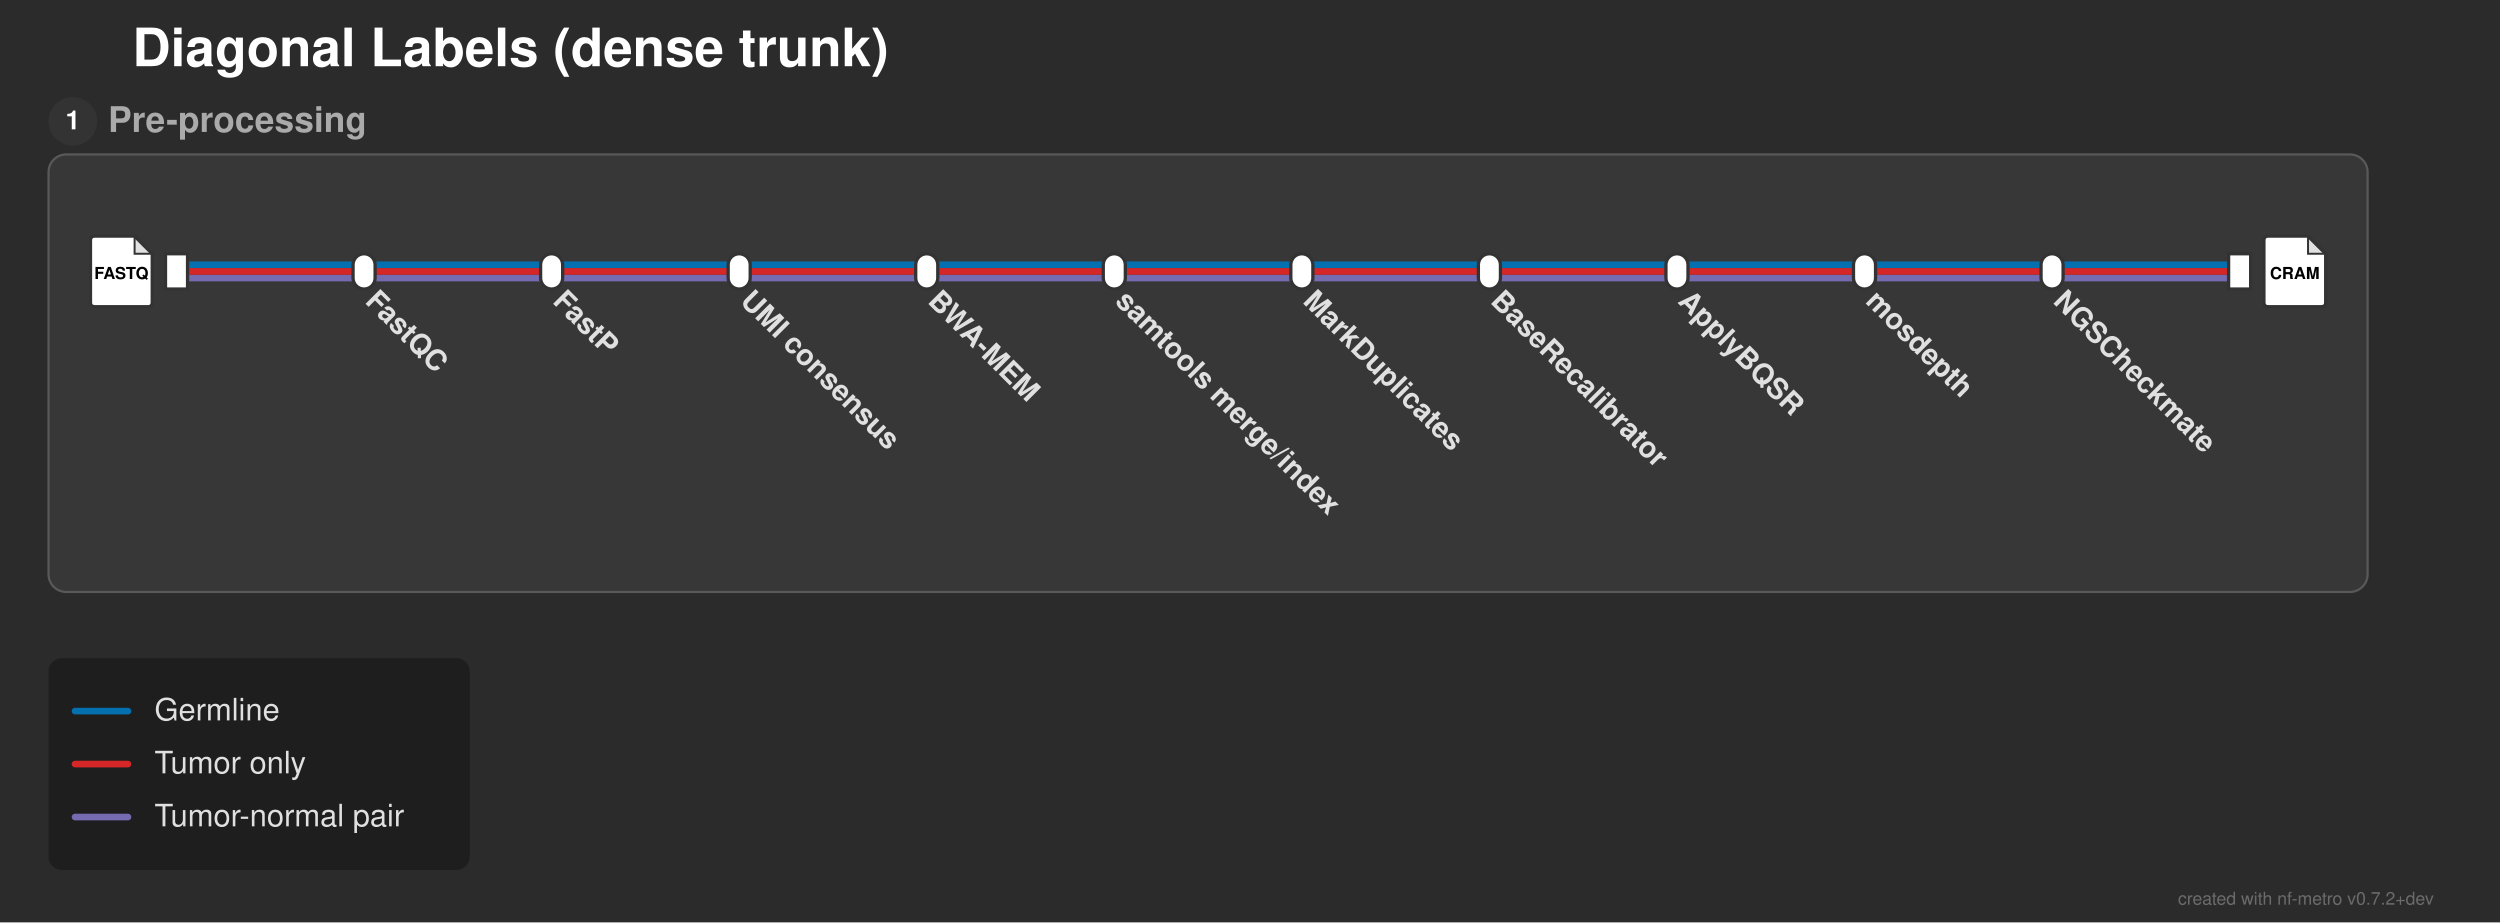
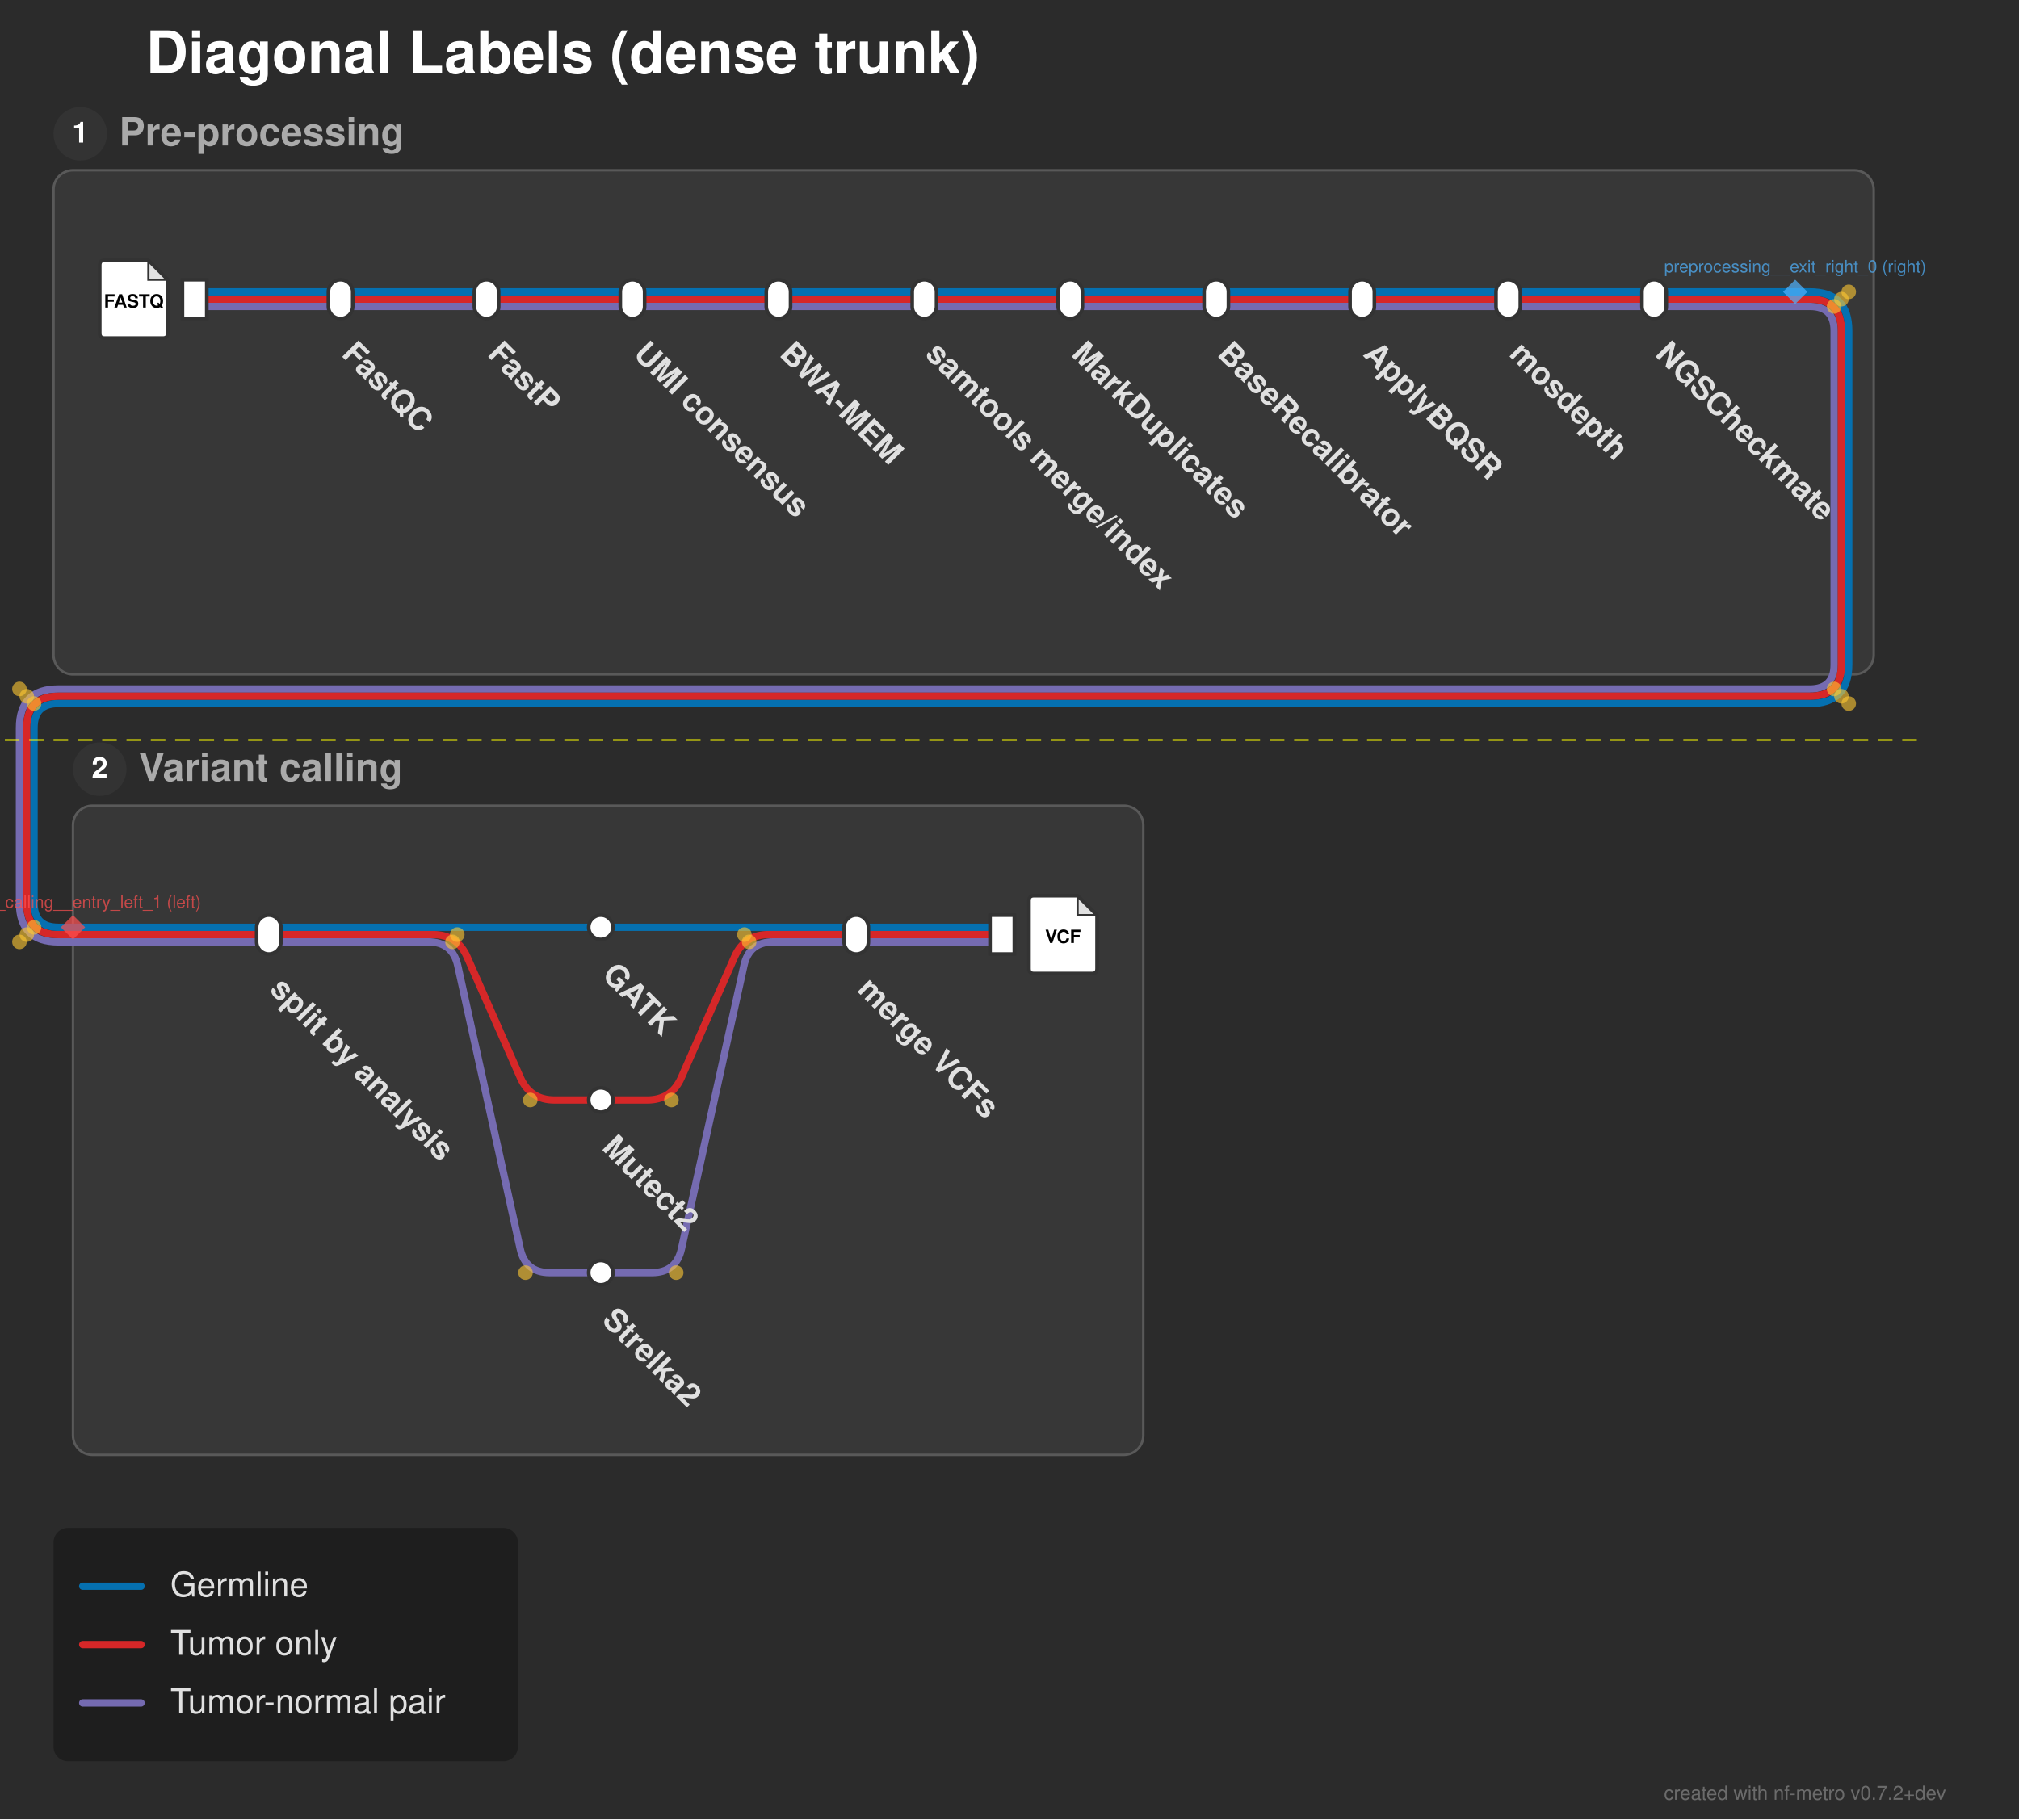
- <svg xmlns="http://www.w3.org/2000/svg" width="1133" height="418" viewBox="0 0 1133 418">
+ <svg xmlns="http://www.w3.org/2000/svg" width="830" height="748" viewBox="0 0 830 748">
  <defs>
</defs>
-   <rect x="0" y="0" width="1133" height="418" fill="#2b2b2b" />
+   <rect x="0" y="0" width="830" height="748" fill="#2b2b2b" />
  <text x="60.0" y="30.0" font-size="24.0" fill="#ffffff" font-family="'Helvetica Neue', Helvetica, Arial, sans-serif" font-weight="bold" class="nf-metro-title">Diagonal Labels (dense trunk)</text>
-   <rect x="22.0" y="70.0" width="1051.0" height="198.279" rx="8" ry="8" fill="#373737" stroke="#595959" stroke-width="1.0" class="nf-metro-section-box" data-section-id="preprocessing" data-section-lines="germline,somatic,tumor_only" />
+   <rect x="22.0" y="70.0" width="748.267" height="207.279" rx="8" ry="8" fill="#373737" stroke="#595959" stroke-width="1.0" class="nf-metro-section-box" data-section-id="preprocessing" data-section-lines="germline,somatic,tumor_only" />
  <circle cx="33.0" cy="55.0" r="11" fill="#333333" class="nf-metro-section-num-circle" data-section-id="preprocessing" />
  <text x="33.0" y="55.0" font-size="12" fill="#ffffff" font-family="'Helvetica Neue', Helvetica, Arial, sans-serif" font-weight="bold" text-anchor="middle" dy="0.3em" data-section-id="preprocessing">1</text>
  <text x="49.0" y="55.0" font-size="16.0" fill="#aaaaaa" font-family="'Helvetica Neue', Helvetica, Arial, sans-serif" font-weight="bold" dy="0.3em" class="nf-metro-section-label" data-section-id="preprocessing">Pre-processing</text>
-   <path d="M80.0,126.0 L165.0,126.0" stroke="#756bb1" stroke-width="3.0" stroke-linecap="round" class="metro-line-somatic" data-line-id="somatic" />
-   <path d="M165.0,126.0 L250.0,126.0" stroke="#756bb1" stroke-width="3.0" stroke-linecap="round" class="metro-line-somatic" data-line-id="somatic" />
-   <path d="M250.0,126.0 L335.0,126.0" stroke="#756bb1" stroke-width="3.0" stroke-linecap="round" class="metro-line-somatic" data-line-id="somatic" />
-   <path d="M335.0,126.0 L420.0,126.0" stroke="#756bb1" stroke-width="3.0" stroke-linecap="round" class="metro-line-somatic" data-line-id="somatic" />
-   <path d="M420.0,126.0 L505.0,126.0" stroke="#756bb1" stroke-width="3.0" stroke-linecap="round" class="metro-line-somatic" data-line-id="somatic" />
-   <path d="M505.0,126.0 L590.0,126.0" stroke="#756bb1" stroke-width="3.0" stroke-linecap="round" class="metro-line-somatic" data-line-id="somatic" />
-   <path d="M590.0,126.0 L675.0,126.0" stroke="#756bb1" stroke-width="3.0" stroke-linecap="round" class="metro-line-somatic" data-line-id="somatic" />
-   <path d="M675.0,126.0 L760.0,126.0" stroke="#756bb1" stroke-width="3.0" stroke-linecap="round" class="metro-line-somatic" data-line-id="somatic" />
-   <path d="M760.0,126.0 L845.0,126.0" stroke="#756bb1" stroke-width="3.0" stroke-linecap="round" class="metro-line-somatic" data-line-id="somatic" />
-   <path d="M845.0,126.0 L930.0,126.0" stroke="#756bb1" stroke-width="3.0" stroke-linecap="round" class="metro-line-somatic" data-line-id="somatic" />
-   <path d="M930.0,126.0 L1015.0,126.0" stroke="#756bb1" stroke-width="3.0" stroke-linecap="round" class="metro-line-somatic" data-line-id="somatic" />
-   <path d="M80.0,123.0 L165.0,123.0" stroke="#d62728" stroke-width="3.0" stroke-linecap="round" class="metro-line-tumor_only" data-line-id="tumor_only" />
-   <path d="M165.0,123.0 L250.0,123.0" stroke="#d62728" stroke-width="3.0" stroke-linecap="round" class="metro-line-tumor_only" data-line-id="tumor_only" />
-   <path d="M250.0,123.0 L335.0,123.0" stroke="#d62728" stroke-width="3.0" stroke-linecap="round" class="metro-line-tumor_only" data-line-id="tumor_only" />
-   <path d="M335.0,123.0 L420.0,123.0" stroke="#d62728" stroke-width="3.0" stroke-linecap="round" class="metro-line-tumor_only" data-line-id="tumor_only" />
-   <path d="M420.0,123.0 L505.0,123.0" stroke="#d62728" stroke-width="3.0" stroke-linecap="round" class="metro-line-tumor_only" data-line-id="tumor_only" />
-   <path d="M505.0,123.0 L590.0,123.0" stroke="#d62728" stroke-width="3.0" stroke-linecap="round" class="metro-line-tumor_only" data-line-id="tumor_only" />
-   <path d="M590.0,123.0 L675.0,123.0" stroke="#d62728" stroke-width="3.0" stroke-linecap="round" class="metro-line-tumor_only" data-line-id="tumor_only" />
-   <path d="M675.0,123.0 L760.0,123.0" stroke="#d62728" stroke-width="3.0" stroke-linecap="round" class="metro-line-tumor_only" data-line-id="tumor_only" />
-   <path d="M760.0,123.0 L845.0,123.0" stroke="#d62728" stroke-width="3.0" stroke-linecap="round" class="metro-line-tumor_only" data-line-id="tumor_only" />
-   <path d="M845.0,123.0 L930.0,123.0" stroke="#d62728" stroke-width="3.0" stroke-linecap="round" class="metro-line-tumor_only" data-line-id="tumor_only" />
-   <path d="M930.0,123.0 L1015.0,123.0" stroke="#d62728" stroke-width="3.0" stroke-linecap="round" class="metro-line-tumor_only" data-line-id="tumor_only" />
-   <path d="M80.0,120.0 L165.0,120.0" stroke="#0570b0" stroke-width="3.0" stroke-linecap="round" class="metro-line-germline" data-line-id="germline" />
-   <path d="M165.0,120.0 L250.0,120.0" stroke="#0570b0" stroke-width="3.0" stroke-linecap="round" class="metro-line-germline" data-line-id="germline" />
-   <path d="M250.0,120.0 L335.0,120.0" stroke="#0570b0" stroke-width="3.0" stroke-linecap="round" class="metro-line-germline" data-line-id="germline" />
-   <path d="M335.0,120.0 L420.0,120.0" stroke="#0570b0" stroke-width="3.0" stroke-linecap="round" class="metro-line-germline" data-line-id="germline" />
-   <path d="M420.0,120.0 L505.0,120.0" stroke="#0570b0" stroke-width="3.0" stroke-linecap="round" class="metro-line-germline" data-line-id="germline" />
-   <path d="M505.0,120.0 L590.0,120.0" stroke="#0570b0" stroke-width="3.0" stroke-linecap="round" class="metro-line-germline" data-line-id="germline" />
-   <path d="M590.0,120.0 L675.0,120.0" stroke="#0570b0" stroke-width="3.0" stroke-linecap="round" class="metro-line-germline" data-line-id="germline" />
-   <path d="M675.0,120.0 L760.0,120.0" stroke="#0570b0" stroke-width="3.0" stroke-linecap="round" class="metro-line-germline" data-line-id="germline" />
-   <path d="M760.0,120.0 L845.0,120.0" stroke="#0570b0" stroke-width="3.0" stroke-linecap="round" class="metro-line-germline" data-line-id="germline" />
-   <path d="M845.0,120.0 L930.0,120.0" stroke="#0570b0" stroke-width="3.0" stroke-linecap="round" class="metro-line-germline" data-line-id="germline" />
-   <path d="M930.0,120.0 L1015.0,120.0" stroke="#0570b0" stroke-width="3.0" stroke-linecap="round" class="metro-line-germline" data-line-id="germline" />
+   <rect x="30.0" y="331.279" width="440.0" height="266.911" rx="8" ry="8" fill="#373737" stroke="#595959" stroke-width="1.0" class="nf-metro-section-box" data-section-id="variant_calling" data-section-lines="germline,somatic,tumor_only" />
+   <circle cx="41.0" cy="316.279" r="11" fill="#333333" class="nf-metro-section-num-circle" data-section-id="variant_calling" />
+   <text x="41.0" y="316.279" font-size="12" fill="#ffffff" font-family="'Helvetica Neue', Helvetica, Arial, sans-serif" font-weight="bold" text-anchor="middle" dy="0.3em" data-section-id="variant_calling">2</text>
+   <text x="57.0" y="316.279" font-size="16.0" fill="#aaaaaa" font-family="'Helvetica Neue', Helvetica, Arial, sans-serif" font-weight="bold" dy="0.3em" class="nf-metro-section-label" data-section-id="variant_calling">Variant calling</text>
+   <path d="M80.0,126.0 L140.0,126.0" stroke="#756bb1" stroke-width="3.0" stroke-linecap="round" class="metro-line-somatic" data-line-id="somatic" />
+   <path d="M140.0,126.0 L200.0,126.0" stroke="#756bb1" stroke-width="3.0" stroke-linecap="round" class="metro-line-somatic" data-line-id="somatic" />
+   <path d="M200.0,126.0 L260.0,126.0" stroke="#756bb1" stroke-width="3.0" stroke-linecap="round" class="metro-line-somatic" data-line-id="somatic" />
+   <path d="M260.0,126.0 L320.0,126.0" stroke="#756bb1" stroke-width="3.0" stroke-linecap="round" class="metro-line-somatic" data-line-id="somatic" />
+   <path d="M320.0,126.0 L380.0,126.0" stroke="#756bb1" stroke-width="3.0" stroke-linecap="round" class="metro-line-somatic" data-line-id="somatic" />
+   <path d="M380.0,126.0 L440.0,126.0" stroke="#756bb1" stroke-width="3.0" stroke-linecap="round" class="metro-line-somatic" data-line-id="somatic" />
+   <path d="M440.0,126.0 L500.0,126.0" stroke="#756bb1" stroke-width="3.0" stroke-linecap="round" class="metro-line-somatic" data-line-id="somatic" />
+   <path d="M500.0,126.0 L560.0,126.0" stroke="#756bb1" stroke-width="3.0" stroke-linecap="round" class="metro-line-somatic" data-line-id="somatic" />
+   <path d="M560.0,126.0 L620.0,126.0" stroke="#756bb1" stroke-width="3.0" stroke-linecap="round" class="metro-line-somatic" data-line-id="somatic" />
+   <path d="M620.0,126.0 L680.0,126.0" stroke="#756bb1" stroke-width="3.0" stroke-linecap="round" class="metro-line-somatic" data-line-id="somatic" />
+   <path d="M110.5,387.279 L176.022,387.279 Q186.022,387.279,188.176,397.044 L213.868,513.514 Q216.022,523.279,226.022,523.279 L247.0,523.279" stroke="#756bb1" stroke-width="3.0" fill="none" stroke-linecap="round" stroke-linejoin="round" class="metro-line-somatic" data-line-id="somatic" />
+   <path d="M247.0,523.279 L267.978,523.279 Q277.978,523.279,280.132,513.514 L305.824,397.044 Q307.978,387.279,317.978,387.279 L352.0,387.279" stroke="#756bb1" stroke-width="3.0" fill="none" stroke-linecap="round" stroke-linejoin="round" class="metro-line-somatic" data-line-id="somatic" />
+   <path d="M352.0,387.279 L412.0,387.279" stroke="#756bb1" stroke-width="3.0" stroke-linecap="round" class="metro-line-somatic" data-line-id="somatic" />
+   <path d="M680.0,126.0 L738.0,126.0" stroke="#756bb1" stroke-width="3.0" stroke-linecap="round" class="metro-line-somatic" data-line-id="somatic" />
+   <path d="M30.0,387.279 L110.5,387.279" stroke="#756bb1" stroke-width="3.0" stroke-linecap="round" class="metro-line-somatic" data-line-id="somatic" />
+   <path d="M738.0,126.0 L744.0,126.0 Q754.0,126.0,754.0,136.0 L754.0,273.279 Q754.0,283.279,744.0,283.279 L24.0,283.279 Q8.0,283.279,8.0,299.279 L8.0,371.279 Q8.0,387.279,24.0,387.279 L30.0,387.279" stroke="#756bb1" stroke-width="3.0" fill="none" stroke-linecap="round" stroke-linejoin="round" class="metro-line-somatic" data-line-id="somatic" />
+   <path d="M80.0,123.0 L140.0,123.0" stroke="#d62728" stroke-width="3.0" stroke-linecap="round" class="metro-line-tumor_only" data-line-id="tumor_only" />
+   <path d="M140.0,123.0 L200.0,123.0" stroke="#d62728" stroke-width="3.0" stroke-linecap="round" class="metro-line-tumor_only" data-line-id="tumor_only" />
+   <path d="M200.0,123.0 L260.0,123.0" stroke="#d62728" stroke-width="3.0" stroke-linecap="round" class="metro-line-tumor_only" data-line-id="tumor_only" />
+   <path d="M260.0,123.0 L320.0,123.0" stroke="#d62728" stroke-width="3.0" stroke-linecap="round" class="metro-line-tumor_only" data-line-id="tumor_only" />
+   <path d="M320.0,123.0 L380.0,123.0" stroke="#d62728" stroke-width="3.0" stroke-linecap="round" class="metro-line-tumor_only" data-line-id="tumor_only" />
+   <path d="M380.0,123.0 L440.0,123.0" stroke="#d62728" stroke-width="3.0" stroke-linecap="round" class="metro-line-tumor_only" data-line-id="tumor_only" />
+   <path d="M440.0,123.0 L500.0,123.0" stroke="#d62728" stroke-width="3.0" stroke-linecap="round" class="metro-line-tumor_only" data-line-id="tumor_only" />
+   <path d="M500.0,123.0 L560.0,123.0" stroke="#d62728" stroke-width="3.0" stroke-linecap="round" class="metro-line-tumor_only" data-line-id="tumor_only" />
+   <path d="M560.0,123.0 L620.0,123.0" stroke="#d62728" stroke-width="3.0" stroke-linecap="round" class="metro-line-tumor_only" data-line-id="tumor_only" />
+   <path d="M620.0,123.0 L680.0,123.0" stroke="#d62728" stroke-width="3.0" stroke-linecap="round" class="metro-line-tumor_only" data-line-id="tumor_only" />
+   <path d="M110.5,384.279 L177.978,384.279 Q187.978,384.279,192.014,393.428 L213.941,443.13 Q217.978,452.279,227.978,452.279 L247.0,452.279" stroke="#d62728" stroke-width="3.0" fill="none" stroke-linecap="round" stroke-linejoin="round" class="metro-line-tumor_only" data-line-id="tumor_only" />
+   <path d="M247.0,452.279 L266.022,452.279 Q276.022,452.279,280.059,443.13 L301.986,393.428 Q306.022,384.279,316.022,384.279 L352.0,384.279" stroke="#d62728" stroke-width="3.0" fill="none" stroke-linecap="round" stroke-linejoin="round" class="metro-line-tumor_only" data-line-id="tumor_only" />
+   <path d="M352.0,384.279 L412.0,384.279" stroke="#d62728" stroke-width="3.0" stroke-linecap="round" class="metro-line-tumor_only" data-line-id="tumor_only" />
+   <path d="M680.0,123.0 L738.0,123.0" stroke="#d62728" stroke-width="3.0" stroke-linecap="round" class="metro-line-tumor_only" data-line-id="tumor_only" />
+   <path d="M30.0,384.279 L110.5,384.279" stroke="#d62728" stroke-width="3.0" stroke-linecap="round" class="metro-line-tumor_only" data-line-id="tumor_only" />
+   <path d="M738.0,123.0 L744.0,123.0 Q757.0,123.0,757.0,136.0 L757.0,273.279 Q757.0,286.279,744.0,286.279 L24.0,286.279 Q11.0,286.279,11.0,299.279 L11.0,371.279 Q11.0,384.279,24.0,384.279 L30.0,384.279" stroke="#d62728" stroke-width="3.0" fill="none" stroke-linecap="round" stroke-linejoin="round" class="metro-line-tumor_only" data-line-id="tumor_only" />
+   <path d="M80.0,120.0 L140.0,120.0" stroke="#0570b0" stroke-width="3.0" stroke-linecap="round" class="metro-line-germline" data-line-id="germline" />
+   <path d="M140.0,120.0 L200.0,120.0" stroke="#0570b0" stroke-width="3.0" stroke-linecap="round" class="metro-line-germline" data-line-id="germline" />
+   <path d="M200.0,120.0 L260.0,120.0" stroke="#0570b0" stroke-width="3.0" stroke-linecap="round" class="metro-line-germline" data-line-id="germline" />
+   <path d="M260.0,120.0 L320.0,120.0" stroke="#0570b0" stroke-width="3.0" stroke-linecap="round" class="metro-line-germline" data-line-id="germline" />
+   <path d="M320.0,120.0 L380.0,120.0" stroke="#0570b0" stroke-width="3.0" stroke-linecap="round" class="metro-line-germline" data-line-id="germline" />
+   <path d="M380.0,120.0 L440.0,120.0" stroke="#0570b0" stroke-width="3.0" stroke-linecap="round" class="metro-line-germline" data-line-id="germline" />
+   <path d="M440.0,120.0 L500.0,120.0" stroke="#0570b0" stroke-width="3.0" stroke-linecap="round" class="metro-line-germline" data-line-id="germline" />
+   <path d="M500.0,120.0 L560.0,120.0" stroke="#0570b0" stroke-width="3.0" stroke-linecap="round" class="metro-line-germline" data-line-id="germline" />
+   <path d="M560.0,120.0 L620.0,120.0" stroke="#0570b0" stroke-width="3.0" stroke-linecap="round" class="metro-line-germline" data-line-id="germline" />
+   <path d="M620.0,120.0 L680.0,120.0" stroke="#0570b0" stroke-width="3.0" stroke-linecap="round" class="metro-line-germline" data-line-id="germline" />
+   <path d="M110.5,381.279 L247.0,381.279" stroke="#0570b0" stroke-width="3.0" stroke-linecap="round" class="metro-line-germline" data-line-id="germline" />
+   <path d="M247.0,381.279 L352.0,381.279" stroke="#0570b0" stroke-width="3.0" stroke-linecap="round" class="metro-line-germline" data-line-id="germline" />
+   <path d="M352.0,381.279 L412.0,381.279" stroke="#0570b0" stroke-width="3.0" stroke-linecap="round" class="metro-line-germline" data-line-id="germline" />
+   <path d="M680.0,120.0 L738.0,120.0" stroke="#0570b0" stroke-width="3.0" stroke-linecap="round" class="metro-line-germline" data-line-id="germline" />
+   <path d="M30.0,381.279 L110.5,381.279" stroke="#0570b0" stroke-width="3.0" stroke-linecap="round" class="metro-line-germline" data-line-id="germline" />
+   <path d="M738.0,120.0 L744.0,120.0 Q760.0,120.0,760.0,136.0 L760.0,273.279 Q760.0,289.279,744.0,289.279 L24.0,289.279 Q14.0,289.279,14.0,299.279 L14.0,371.279 Q14.0,381.279,24.0,381.279 L30.0,381.279" stroke="#0570b0" stroke-width="3.0" fill="none" stroke-linecap="round" stroke-linejoin="round" class="metro-line-germline" data-line-id="germline" />
  <rect x="75.0" y="115.0" width="10.0" height="16.0" fill="#ffffff" stroke="#333333" stroke-width="1.5" class="nf-metro-station" data-station-id="fastq_in" data-station-lines="germline,somatic,tumor_only" data-station-label="fastq_in" data-section-id="preprocessing" data-section-name="Pre-processing" />
  <g data-station-id="fastq_in">
    <path d="M43.0,107.0 L61.0,107.0 L69.0,115.0 L69.0,137.0 Q69.0,139.0,67.0,139.0 L43.0,139.0 Q41.0,139.0,41.0,137.0 L41.0,109.0 Q41.0,107.0,43.0,107.0 Z" fill="#ffffff" stroke="#333333" stroke-width="1.5" stroke-linejoin="round" />
    <path d="M61.0,107.0 L61.0,115.0 L69.0,115.0 Z" fill="#333333" opacity="0.15" stroke="none" />
    <path d="M61.0,107.0 L61.0,115.0 L69.0,115.0" fill="none" stroke="#333333" stroke-width="0.9" />
    <text x="55.0" y="124.2" font-size="7.5" fill="#000000" font-family="'Helvetica Neue', Helvetica, Arial, sans-serif" font-weight="bold" text-anchor="middle" dy="0.3em">FASTQ</text>
  </g>
-   <rect x="160.0" y="115.0" width="10.0" height="16.0" rx="5.0" ry="5.0" fill="#ffffff" stroke="#333333" stroke-width="1.5" class="nf-metro-station" data-station-id="fastqc" data-station-lines="germline,somatic,tumor_only" data-station-label="FastQC" data-section-id="preprocessing" data-section-name="Pre-processing" />
-   <rect x="245.0" y="115.0" width="10.0" height="16.0" rx="5.0" ry="5.0" fill="#ffffff" stroke="#333333" stroke-width="1.5" class="nf-metro-station" data-station-id="fastp" data-station-lines="germline,somatic,tumor_only" data-station-label="FastP" data-section-id="preprocessing" data-section-name="Pre-processing" />
-   <rect x="330.0" y="115.0" width="10.0" height="16.0" rx="5.0" ry="5.0" fill="#ffffff" stroke="#333333" stroke-width="1.5" class="nf-metro-station" data-station-id="umi" data-station-lines="germline,somatic,tumor_only" data-station-label="UMI consensus" data-section-id="preprocessing" data-section-name="Pre-processing" />
-   <rect x="415.0" y="115.0" width="10.0" height="16.0" rx="5.0" ry="5.0" fill="#ffffff" stroke="#333333" stroke-width="1.5" class="nf-metro-station" data-station-id="bwa" data-station-lines="germline,somatic,tumor_only" data-station-label="BWA-MEM" data-section-id="preprocessing" data-section-name="Pre-processing" />
-   <rect x="500.0" y="115.0" width="10.0" height="16.0" rx="5.0" ry="5.0" fill="#ffffff" stroke="#333333" stroke-width="1.5" class="nf-metro-station" data-station-id="merge_index" data-station-lines="germline,somatic,tumor_only" data-station-label="samtools merge/index" data-section-id="preprocessing" data-section-name="Pre-processing" />
-   <rect x="585.0" y="115.0" width="10.0" height="16.0" rx="5.0" ry="5.0" fill="#ffffff" stroke="#333333" stroke-width="1.5" class="nf-metro-station" data-station-id="markdup" data-station-lines="germline,somatic,tumor_only" data-station-label="MarkDuplicates" data-section-id="preprocessing" data-section-name="Pre-processing" />
-   <rect x="670.0" y="115.0" width="10.0" height="16.0" rx="5.0" ry="5.0" fill="#ffffff" stroke="#333333" stroke-width="1.5" class="nf-metro-station" data-station-id="bqsr" data-station-lines="germline,somatic,tumor_only" data-station-label="BaseRecalibrator" data-section-id="preprocessing" data-section-name="Pre-processing" />
-   <rect x="755.0" y="115.0" width="10.0" height="16.0" rx="5.0" ry="5.0" fill="#ffffff" stroke="#333333" stroke-width="1.5" class="nf-metro-station" data-station-id="applybqsr" data-station-lines="germline,somatic,tumor_only" data-station-label="ApplyBQSR" data-section-id="preprocessing" data-section-name="Pre-processing" />
-   <rect x="840.0" y="115.0" width="10.0" height="16.0" rx="5.0" ry="5.0" fill="#ffffff" stroke="#333333" stroke-width="1.5" class="nf-metro-station" data-station-id="mosdepth" data-station-lines="germline,somatic,tumor_only" data-station-label="mosdepth" data-section-id="preprocessing" data-section-name="Pre-processing" />
-   <rect x="925.0" y="115.0" width="10.0" height="16.0" rx="5.0" ry="5.0" fill="#ffffff" stroke="#333333" stroke-width="1.5" class="nf-metro-station" data-station-id="ngscheckmate" data-station-lines="germline,somatic,tumor_only" data-station-label="NGSCheckmate" data-section-id="preprocessing" data-section-name="Pre-processing" />
-   <rect x="1010.0" y="115.0" width="10.0" height="16.0" fill="#ffffff" stroke="#333333" stroke-width="1.5" class="nf-metro-station" data-station-id="cram_out" data-station-lines="germline,somatic,tumor_only" data-station-label="cram_out" data-section-id="preprocessing" data-section-name="Pre-processing" />
-   <g data-station-id="cram_out">
-     <path d="M1028.0,107.0 L1046.0,107.0 L1054.0,115.0 L1054.0,137.0 Q1054.0,139.0,1052.0,139.0 L1028.0,139.0 Q1026.0,139.0,1026.0,137.0 L1026.0,109.0 Q1026.0,107.0,1028.0,107.0 Z" fill="#ffffff" stroke="#333333" stroke-width="1.5" stroke-linejoin="round" />
-     <path d="M1046.0,107.0 L1046.0,115.0 L1054.0,115.0 Z" fill="#333333" opacity="0.15" stroke="none" />
-     <path d="M1046.0,107.0 L1046.0,115.0 L1054.0,115.0" fill="none" stroke="#333333" stroke-width="0.9" />
-     <text x="1040.0" y="124.2" font-size="7.5" fill="#000000" font-family="'Helvetica Neue', Helvetica, Arial, sans-serif" font-weight="bold" text-anchor="middle" dy="0.3em">CRAM</text>
+   <rect x="135.0" y="115.0" width="10.0" height="16.0" rx="5.0" ry="5.0" fill="#ffffff" stroke="#333333" stroke-width="1.5" class="nf-metro-station" data-station-id="fastqc" data-station-lines="germline,somatic,tumor_only" data-station-label="FastQC" data-section-id="preprocessing" data-section-name="Pre-processing" />
+   <rect x="195.0" y="115.0" width="10.0" height="16.0" rx="5.0" ry="5.0" fill="#ffffff" stroke="#333333" stroke-width="1.5" class="nf-metro-station" data-station-id="fastp" data-station-lines="germline,somatic,tumor_only" data-station-label="FastP" data-section-id="preprocessing" data-section-name="Pre-processing" />
+   <rect x="255.0" y="115.0" width="10.0" height="16.0" rx="5.0" ry="5.0" fill="#ffffff" stroke="#333333" stroke-width="1.5" class="nf-metro-station" data-station-id="umi" data-station-lines="germline,somatic,tumor_only" data-station-label="UMI consensus" data-section-id="preprocessing" data-section-name="Pre-processing" />
+   <rect x="315.0" y="115.0" width="10.0" height="16.0" rx="5.0" ry="5.0" fill="#ffffff" stroke="#333333" stroke-width="1.5" class="nf-metro-station" data-station-id="bwa" data-station-lines="germline,somatic,tumor_only" data-station-label="BWA-MEM" data-section-id="preprocessing" data-section-name="Pre-processing" />
+   <rect x="375.0" y="115.0" width="10.0" height="16.0" rx="5.0" ry="5.0" fill="#ffffff" stroke="#333333" stroke-width="1.5" class="nf-metro-station" data-station-id="merge_index" data-station-lines="germline,somatic,tumor_only" data-station-label="samtools merge/index" data-section-id="preprocessing" data-section-name="Pre-processing" />
+   <rect x="435.0" y="115.0" width="10.0" height="16.0" rx="5.0" ry="5.0" fill="#ffffff" stroke="#333333" stroke-width="1.5" class="nf-metro-station" data-station-id="markdup" data-station-lines="germline,somatic,tumor_only" data-station-label="MarkDuplicates" data-section-id="preprocessing" data-section-name="Pre-processing" />
+   <rect x="495.0" y="115.0" width="10.0" height="16.0" rx="5.0" ry="5.0" fill="#ffffff" stroke="#333333" stroke-width="1.5" class="nf-metro-station" data-station-id="bqsr" data-station-lines="germline,somatic,tumor_only" data-station-label="BaseRecalibrator" data-section-id="preprocessing" data-section-name="Pre-processing" />
+   <rect x="555.0" y="115.0" width="10.0" height="16.0" rx="5.0" ry="5.0" fill="#ffffff" stroke="#333333" stroke-width="1.5" class="nf-metro-station" data-station-id="applybqsr" data-station-lines="germline,somatic,tumor_only" data-station-label="ApplyBQSR" data-section-id="preprocessing" data-section-name="Pre-processing" />
+   <rect x="615.0" y="115.0" width="10.0" height="16.0" rx="5.0" ry="5.0" fill="#ffffff" stroke="#333333" stroke-width="1.5" class="nf-metro-station" data-station-id="mosdepth" data-station-lines="germline,somatic,tumor_only" data-station-label="mosdepth" data-section-id="preprocessing" data-section-name="Pre-processing" />
+   <rect x="675.0" y="115.0" width="10.0" height="16.0" rx="5.0" ry="5.0" fill="#ffffff" stroke="#333333" stroke-width="1.5" class="nf-metro-station" data-station-id="ngscheckmate" data-station-lines="germline,somatic,tumor_only" data-station-label="NGSCheckmate" data-section-id="preprocessing" data-section-name="Pre-processing" />
+   <rect x="105.5" y="376.279" width="10.0" height="16.0" rx="5.0" ry="5.0" fill="#ffffff" stroke="#333333" stroke-width="1.5" class="nf-metro-station" data-station-id="split" data-station-lines="germline,somatic,tumor_only" data-station-label="split by analysis" data-section-id="variant_calling" data-section-name="Variant calling" />
+   <rect x="242.0" y="376.279" width="10.0" height="10.0" rx="5.0" ry="5.0" fill="#ffffff" stroke="#333333" stroke-width="1.5" class="nf-metro-station" data-station-id="deepvariant" data-station-lines="germline" data-station-label="GATK" data-section-id="variant_calling" data-section-name="Variant calling" />
+   <rect x="242.0" y="447.279" width="10.0" height="10.0" rx="5.0" ry="5.0" fill="#ffffff" stroke="#333333" stroke-width="1.5" class="nf-metro-station" data-station-id="mutect" data-station-lines="tumor_only" data-station-label="Mutect2" data-section-id="variant_calling" data-section-name="Variant calling" />
+   <rect x="242.0" y="518.279" width="10.0" height="10.0" rx="5.0" ry="5.0" fill="#ffffff" stroke="#333333" stroke-width="1.5" class="nf-metro-station" data-station-id="strelka" data-station-lines="somatic" data-station-label="Strelka2" data-section-id="variant_calling" data-section-name="Variant calling" />
+   <rect x="347.0" y="376.279" width="10.0" height="16.0" rx="5.0" ry="5.0" fill="#ffffff" stroke="#333333" stroke-width="1.5" class="nf-metro-station" data-station-id="merge_vcf" data-station-lines="germline,somatic,tumor_only" data-station-label="merge VCFs" data-section-id="variant_calling" data-section-name="Variant calling" />
+   <rect x="407.0" y="376.279" width="10.0" height="16.0" fill="#ffffff" stroke="#333333" stroke-width="1.5" class="nf-metro-station" data-station-id="vcf_out" data-station-lines="germline,somatic,tumor_only" data-station-label="vcf_out" data-section-id="variant_calling" data-section-name="Variant calling" />
+   <g data-station-id="vcf_out">
+     <path d="M425.0,368.279 L443.0,368.279 L451.0,376.279 L451.0,398.279 Q451.0,400.279,449.0,400.279 L425.0,400.279 Q423.0,400.279,423.0,398.279 L423.0,370.279 Q423.0,368.279,425.0,368.279 Z" fill="#ffffff" stroke="#333333" stroke-width="1.5" stroke-linejoin="round" />
+     <path d="M443.0,368.279 L443.0,376.279 L451.0,376.279 Z" fill="#333333" opacity="0.15" stroke="none" />
+     <path d="M443.0,368.279 L443.0,376.279 L451.0,376.279" fill="none" stroke="#333333" stroke-width="0.9" />
+     <text x="437.0" y="385.479" font-size="7.5" fill="#000000" font-family="'Helvetica Neue', Helvetica, Arial, sans-serif" font-weight="bold" text-anchor="middle" dy="0.3em">VCF</text>
  </g>
-   <text x="165.0" y="137.0" font-size="13.0" fill="#e0e0e0" font-family="'Helvetica Neue', Helvetica, Arial, sans-serif" font-weight="bold" text-anchor="start" dominant-baseline="auto" transform="rotate(45.0,165.0,137.0)" data-station-id="fastqc" class="nf-metro-station-label">FastQC</text>
-   <text x="250.0" y="137.0" font-size="13.0" fill="#e0e0e0" font-family="'Helvetica Neue', Helvetica, Arial, sans-serif" font-weight="bold" text-anchor="start" dominant-baseline="auto" transform="rotate(45.0,250.0,137.0)" data-station-id="fastp" class="nf-metro-station-label">FastP</text>
-   <text x="335.0" y="137.0" font-size="13.0" fill="#e0e0e0" font-family="'Helvetica Neue', Helvetica, Arial, sans-serif" font-weight="bold" text-anchor="start" dominant-baseline="auto" transform="rotate(45.0,335.0,137.0)" data-station-id="umi" class="nf-metro-station-label">UMI consensus</text>
-   <text x="420.0" y="137.0" font-size="13.0" fill="#e0e0e0" font-family="'Helvetica Neue', Helvetica, Arial, sans-serif" font-weight="bold" text-anchor="start" dominant-baseline="auto" transform="rotate(45.0,420.0,137.0)" data-station-id="bwa" class="nf-metro-station-label">BWA-MEM</text>
-   <text x="505.0" y="137.0" font-size="13.0" fill="#e0e0e0" font-family="'Helvetica Neue', Helvetica, Arial, sans-serif" font-weight="bold" text-anchor="start" dominant-baseline="auto" transform="rotate(45.0,505.0,137.0)" data-station-id="merge_index" class="nf-metro-station-label">samtools merge/index</text>
-   <text x="590.0" y="137.0" font-size="13.0" fill="#e0e0e0" font-family="'Helvetica Neue', Helvetica, Arial, sans-serif" font-weight="bold" text-anchor="start" dominant-baseline="auto" transform="rotate(45.0,590.0,137.0)" data-station-id="markdup" class="nf-metro-station-label">MarkDuplicates</text>
-   <text x="675.0" y="137.0" font-size="13.0" fill="#e0e0e0" font-family="'Helvetica Neue', Helvetica, Arial, sans-serif" font-weight="bold" text-anchor="start" dominant-baseline="auto" transform="rotate(45.0,675.0,137.0)" data-station-id="bqsr" class="nf-metro-station-label">BaseRecalibrator</text>
-   <text x="760.0" y="137.0" font-size="13.0" fill="#e0e0e0" font-family="'Helvetica Neue', Helvetica, Arial, sans-serif" font-weight="bold" text-anchor="start" dominant-baseline="auto" transform="rotate(45.0,760.0,137.0)" data-station-id="applybqsr" class="nf-metro-station-label">ApplyBQSR</text>
-   <text x="845.0" y="137.0" font-size="13.0" fill="#e0e0e0" font-family="'Helvetica Neue', Helvetica, Arial, sans-serif" font-weight="bold" text-anchor="start" dominant-baseline="auto" transform="rotate(45.0,845.0,137.0)" data-station-id="mosdepth" class="nf-metro-station-label">mosdepth</text>
-   <text x="930.0" y="137.0" font-size="13.0" fill="#e0e0e0" font-family="'Helvetica Neue', Helvetica, Arial, sans-serif" font-weight="bold" text-anchor="start" dominant-baseline="auto" transform="rotate(45.0,930.0,137.0)" data-station-id="ngscheckmate" class="nf-metro-station-label">NGSCheckmate</text>
-   <rect x="22.0" y="298.279" width="190.9" height="96.0" rx="6" ry="6" fill="rgba(0, 0, 0, 0.3)" />
-   <path d="M34.0,322.279 L58.0,322.279" stroke="#0570b0" stroke-width="3.0" stroke-linecap="round" />
-   <text x="70.0" y="322.279" font-size="14.0" fill="#e0e0e0" font-family="'Helvetica Neue', Helvetica, Arial, sans-serif" dy="0.3em">Germline</text>
-   <path d="M34.0,346.279 L58.0,346.279" stroke="#d62728" stroke-width="3.0" stroke-linecap="round" />
-   <text x="70.0" y="346.279" font-size="14.0" fill="#e0e0e0" font-family="'Helvetica Neue', Helvetica, Arial, sans-serif" dy="0.3em">Tumor only</text>
-   <path d="M34.0,370.279 L58.0,370.279" stroke="#756bb1" stroke-width="3.0" stroke-linecap="round" />
-   <text x="70.0" y="370.279" font-size="14.0" fill="#e0e0e0" font-family="'Helvetica Neue', Helvetica, Arial, sans-serif" dy="0.3em">Tumor-normal pair</text>
-   <text x="1103.0" y="410.0" font-size="8" fill="rgba(150, 150, 150, 0.6)" font-family="'Helvetica Neue', Helvetica, Arial, sans-serif" text-anchor="end">created with nf-metro v0.7.2+dev</text>
+   <text x="110.5" y="407.279" font-size="13.0" fill="#e0e0e0" font-family="'Helvetica Neue', Helvetica, Arial, sans-serif" font-weight="bold" text-anchor="start" dominant-baseline="auto" transform="rotate(45.0,110.5,407.279)" data-station-id="split" class="nf-metro-station-label">split by analysis</text>
+   <text x="140.0" y="146.0" font-size="13.0" fill="#e0e0e0" font-family="'Helvetica Neue', Helvetica, Arial, sans-serif" font-weight="bold" text-anchor="start" dominant-baseline="auto" transform="rotate(45.0,140.0,146.0)" data-station-id="fastqc" class="nf-metro-station-label">FastQC</text>
+   <text x="247.0" y="401.279" font-size="13.0" fill="#e0e0e0" font-family="'Helvetica Neue', Helvetica, Arial, sans-serif" font-weight="bold" text-anchor="start" dominant-baseline="auto" transform="rotate(45.0,247.0,401.279)" data-station-id="deepvariant" class="nf-metro-station-label">GATK</text>
+   <text x="247.0" y="472.279" font-size="13.0" fill="#e0e0e0" font-family="'Helvetica Neue', Helvetica, Arial, sans-serif" font-weight="bold" text-anchor="start" dominant-baseline="auto" transform="rotate(45.0,247.0,472.279)" data-station-id="mutect" class="nf-metro-station-label">Mutect2</text>
+   <text x="247.0" y="543.279" font-size="13.0" fill="#e0e0e0" font-family="'Helvetica Neue', Helvetica, Arial, sans-serif" font-weight="bold" text-anchor="start" dominant-baseline="auto" transform="rotate(45.0,247.0,543.279)" data-station-id="strelka" class="nf-metro-station-label">Strelka2</text>
+   <text x="200.0" y="146.0" font-size="13.0" fill="#e0e0e0" font-family="'Helvetica Neue', Helvetica, Arial, sans-serif" font-weight="bold" text-anchor="start" dominant-baseline="auto" transform="rotate(45.0,200.0,146.0)" data-station-id="fastp" class="nf-metro-station-label">FastP</text>
+   <text x="352.0" y="407.279" font-size="13.0" fill="#e0e0e0" font-family="'Helvetica Neue', Helvetica, Arial, sans-serif" font-weight="bold" text-anchor="start" dominant-baseline="auto" transform="rotate(45.0,352.0,407.279)" data-station-id="merge_vcf" class="nf-metro-station-label">merge VCFs</text>
+   <text x="260.0" y="146.0" font-size="13.0" fill="#e0e0e0" font-family="'Helvetica Neue', Helvetica, Arial, sans-serif" font-weight="bold" text-anchor="start" dominant-baseline="auto" transform="rotate(45.0,260.0,146.0)" data-station-id="umi" class="nf-metro-station-label">UMI consensus</text>
+   <text x="320.0" y="146.0" font-size="13.0" fill="#e0e0e0" font-family="'Helvetica Neue', Helvetica, Arial, sans-serif" font-weight="bold" text-anchor="start" dominant-baseline="auto" transform="rotate(45.0,320.0,146.0)" data-station-id="bwa" class="nf-metro-station-label">BWA-MEM</text>
+   <text x="380.0" y="146.0" font-size="13.0" fill="#e0e0e0" font-family="'Helvetica Neue', Helvetica, Arial, sans-serif" font-weight="bold" text-anchor="start" dominant-baseline="auto" transform="rotate(45.0,380.0,146.0)" data-station-id="merge_index" class="nf-metro-station-label">samtools merge/index</text>
+   <text x="440.0" y="146.0" font-size="13.0" fill="#e0e0e0" font-family="'Helvetica Neue', Helvetica, Arial, sans-serif" font-weight="bold" text-anchor="start" dominant-baseline="auto" transform="rotate(45.0,440.0,146.0)" data-station-id="markdup" class="nf-metro-station-label">MarkDuplicates</text>
+   <text x="500.0" y="146.0" font-size="13.0" fill="#e0e0e0" font-family="'Helvetica Neue', Helvetica, Arial, sans-serif" font-weight="bold" text-anchor="start" dominant-baseline="auto" transform="rotate(45.0,500.0,146.0)" data-station-id="bqsr" class="nf-metro-station-label">BaseRecalibrator</text>
+   <text x="560.0" y="146.0" font-size="13.0" fill="#e0e0e0" font-family="'Helvetica Neue', Helvetica, Arial, sans-serif" font-weight="bold" text-anchor="start" dominant-baseline="auto" transform="rotate(45.0,560.0,146.0)" data-station-id="applybqsr" class="nf-metro-station-label">ApplyBQSR</text>
+   <text x="620.0" y="146.0" font-size="13.0" fill="#e0e0e0" font-family="'Helvetica Neue', Helvetica, Arial, sans-serif" font-weight="bold" text-anchor="start" dominant-baseline="auto" transform="rotate(45.0,620.0,146.0)" data-station-id="mosdepth" class="nf-metro-station-label">mosdepth</text>
+   <text x="680.0" y="146.0" font-size="13.0" fill="#e0e0e0" font-family="'Helvetica Neue', Helvetica, Arial, sans-serif" font-weight="bold" text-anchor="start" dominant-baseline="auto" transform="rotate(45.0,680.0,146.0)" data-station-id="ngscheckmate" class="nf-metro-station-label">NGSCheckmate</text>
+   <circle cx="187.978" cy="384.279" r="3.0" fill="rgba(255, 200, 50, 0.6)" />
+   <circle cx="217.978" cy="452.279" r="3.0" fill="rgba(255, 200, 50, 0.6)" />
+   <circle cx="186.022" cy="387.279" r="3.0" fill="rgba(255, 200, 50, 0.6)" />
+   <circle cx="216.022" cy="523.279" r="3.0" fill="rgba(255, 200, 50, 0.6)" />
+   <circle cx="276.022" cy="452.279" r="3.0" fill="rgba(255, 200, 50, 0.6)" />
+   <circle cx="306.022" cy="384.279" r="3.0" fill="rgba(255, 200, 50, 0.6)" />
+   <circle cx="277.978" cy="523.279" r="3.0" fill="rgba(255, 200, 50, 0.6)" />
+   <circle cx="307.978" cy="387.279" r="3.0" fill="rgba(255, 200, 50, 0.6)" />
+   <circle cx="760.0" cy="120.0" r="3.0" fill="rgba(255, 200, 50, 0.6)" />
+   <circle cx="760.0" cy="289.279" r="3.0" fill="rgba(255, 200, 50, 0.6)" />
+   <circle cx="14.0" cy="289.279" r="3.0" fill="rgba(255, 200, 50, 0.6)" />
+   <circle cx="14.0" cy="381.279" r="3.0" fill="rgba(255, 200, 50, 0.6)" />
+   <circle cx="757.0" cy="123.0" r="3.0" fill="rgba(255, 200, 50, 0.6)" />
+   <circle cx="757.0" cy="286.279" r="3.0" fill="rgba(255, 200, 50, 0.6)" />
+   <circle cx="11.0" cy="286.279" r="3.0" fill="rgba(255, 200, 50, 0.6)" />
+   <circle cx="11.0" cy="384.279" r="3.0" fill="rgba(255, 200, 50, 0.6)" />
+   <circle cx="754.0" cy="126.0" r="3.0" fill="rgba(255, 200, 50, 0.6)" />
+   <circle cx="754.0" cy="283.279" r="3.0" fill="rgba(255, 200, 50, 0.6)" />
+   <circle cx="8.0" cy="283.279" r="3.0" fill="rgba(255, 200, 50, 0.6)" />
+   <circle cx="8.0" cy="387.279" r="3.0" fill="rgba(255, 200, 50, 0.6)" />
+   <path d="M738.0,115.0 L743.0,120.0 L738.0,125.0 L733.0,120.0 Z" fill="rgba(80, 180, 255, 0.7)" stroke="none" />
+   <text x="738.0" y="112.0" font-size="7" fill="rgba(80, 180, 255, 0.7)" font-family="'Helvetica Neue', Helvetica, Arial, sans-serif" text-anchor="middle" dominant-baseline="auto">preprocessing__exit_right_0 (right)</text>
+   <path d="M30.0,376.279 L35.0,381.279 L30.0,386.279 L25.0,381.279 Z" fill="rgba(255, 80, 80, 0.7)" stroke="none" />
+   <text x="30.0" y="373.279" font-size="7" fill="rgba(255, 80, 80, 0.7)" font-family="'Helvetica Neue', Helvetica, Arial, sans-serif" text-anchor="middle" dominant-baseline="auto">variant_calling__entry_left_1 (left)</text>
+   <path d="M2.0,304.279 L790.267,304.279" stroke="rgba(255, 255, 0, 0.5)" stroke-width="1" stroke-dasharray="6,4" />
+   <text x="-2.0" y="304.279" font-size="7" fill="rgba(255, 255, 0, 0.5)" font-family="'Helvetica Neue', Helvetica, Arial, sans-serif" text-anchor="end">row 0|1</text>
+   <rect x="22.0" y="628.191" width="190.9" height="96.0" rx="6" ry="6" fill="rgba(0, 0, 0, 0.3)" />
+   <path d="M34.0,652.191 L58.0,652.191" stroke="#0570b0" stroke-width="3.0" stroke-linecap="round" />
+   <text x="70.0" y="652.191" font-size="14.0" fill="#e0e0e0" font-family="'Helvetica Neue', Helvetica, Arial, sans-serif" dy="0.3em">Germline</text>
+   <path d="M34.0,676.191 L58.0,676.191" stroke="#d62728" stroke-width="3.0" stroke-linecap="round" />
+   <text x="70.0" y="676.191" font-size="14.0" fill="#e0e0e0" font-family="'Helvetica Neue', Helvetica, Arial, sans-serif" dy="0.3em">Tumor only</text>
+   <path d="M34.0,700.191 L58.0,700.191" stroke="#756bb1" stroke-width="3.0" stroke-linecap="round" />
+   <text x="70.0" y="700.191" font-size="14.0" fill="#e0e0e0" font-family="'Helvetica Neue', Helvetica, Arial, sans-serif" dy="0.3em">Tumor-normal pair</text>
+   <text x="800.0" y="740.0" font-size="8" fill="rgba(150, 150, 150, 0.6)" font-family="'Helvetica Neue', Helvetica, Arial, sans-serif" text-anchor="end">created with nf-metro v0.7.2+dev</text>
</svg>
